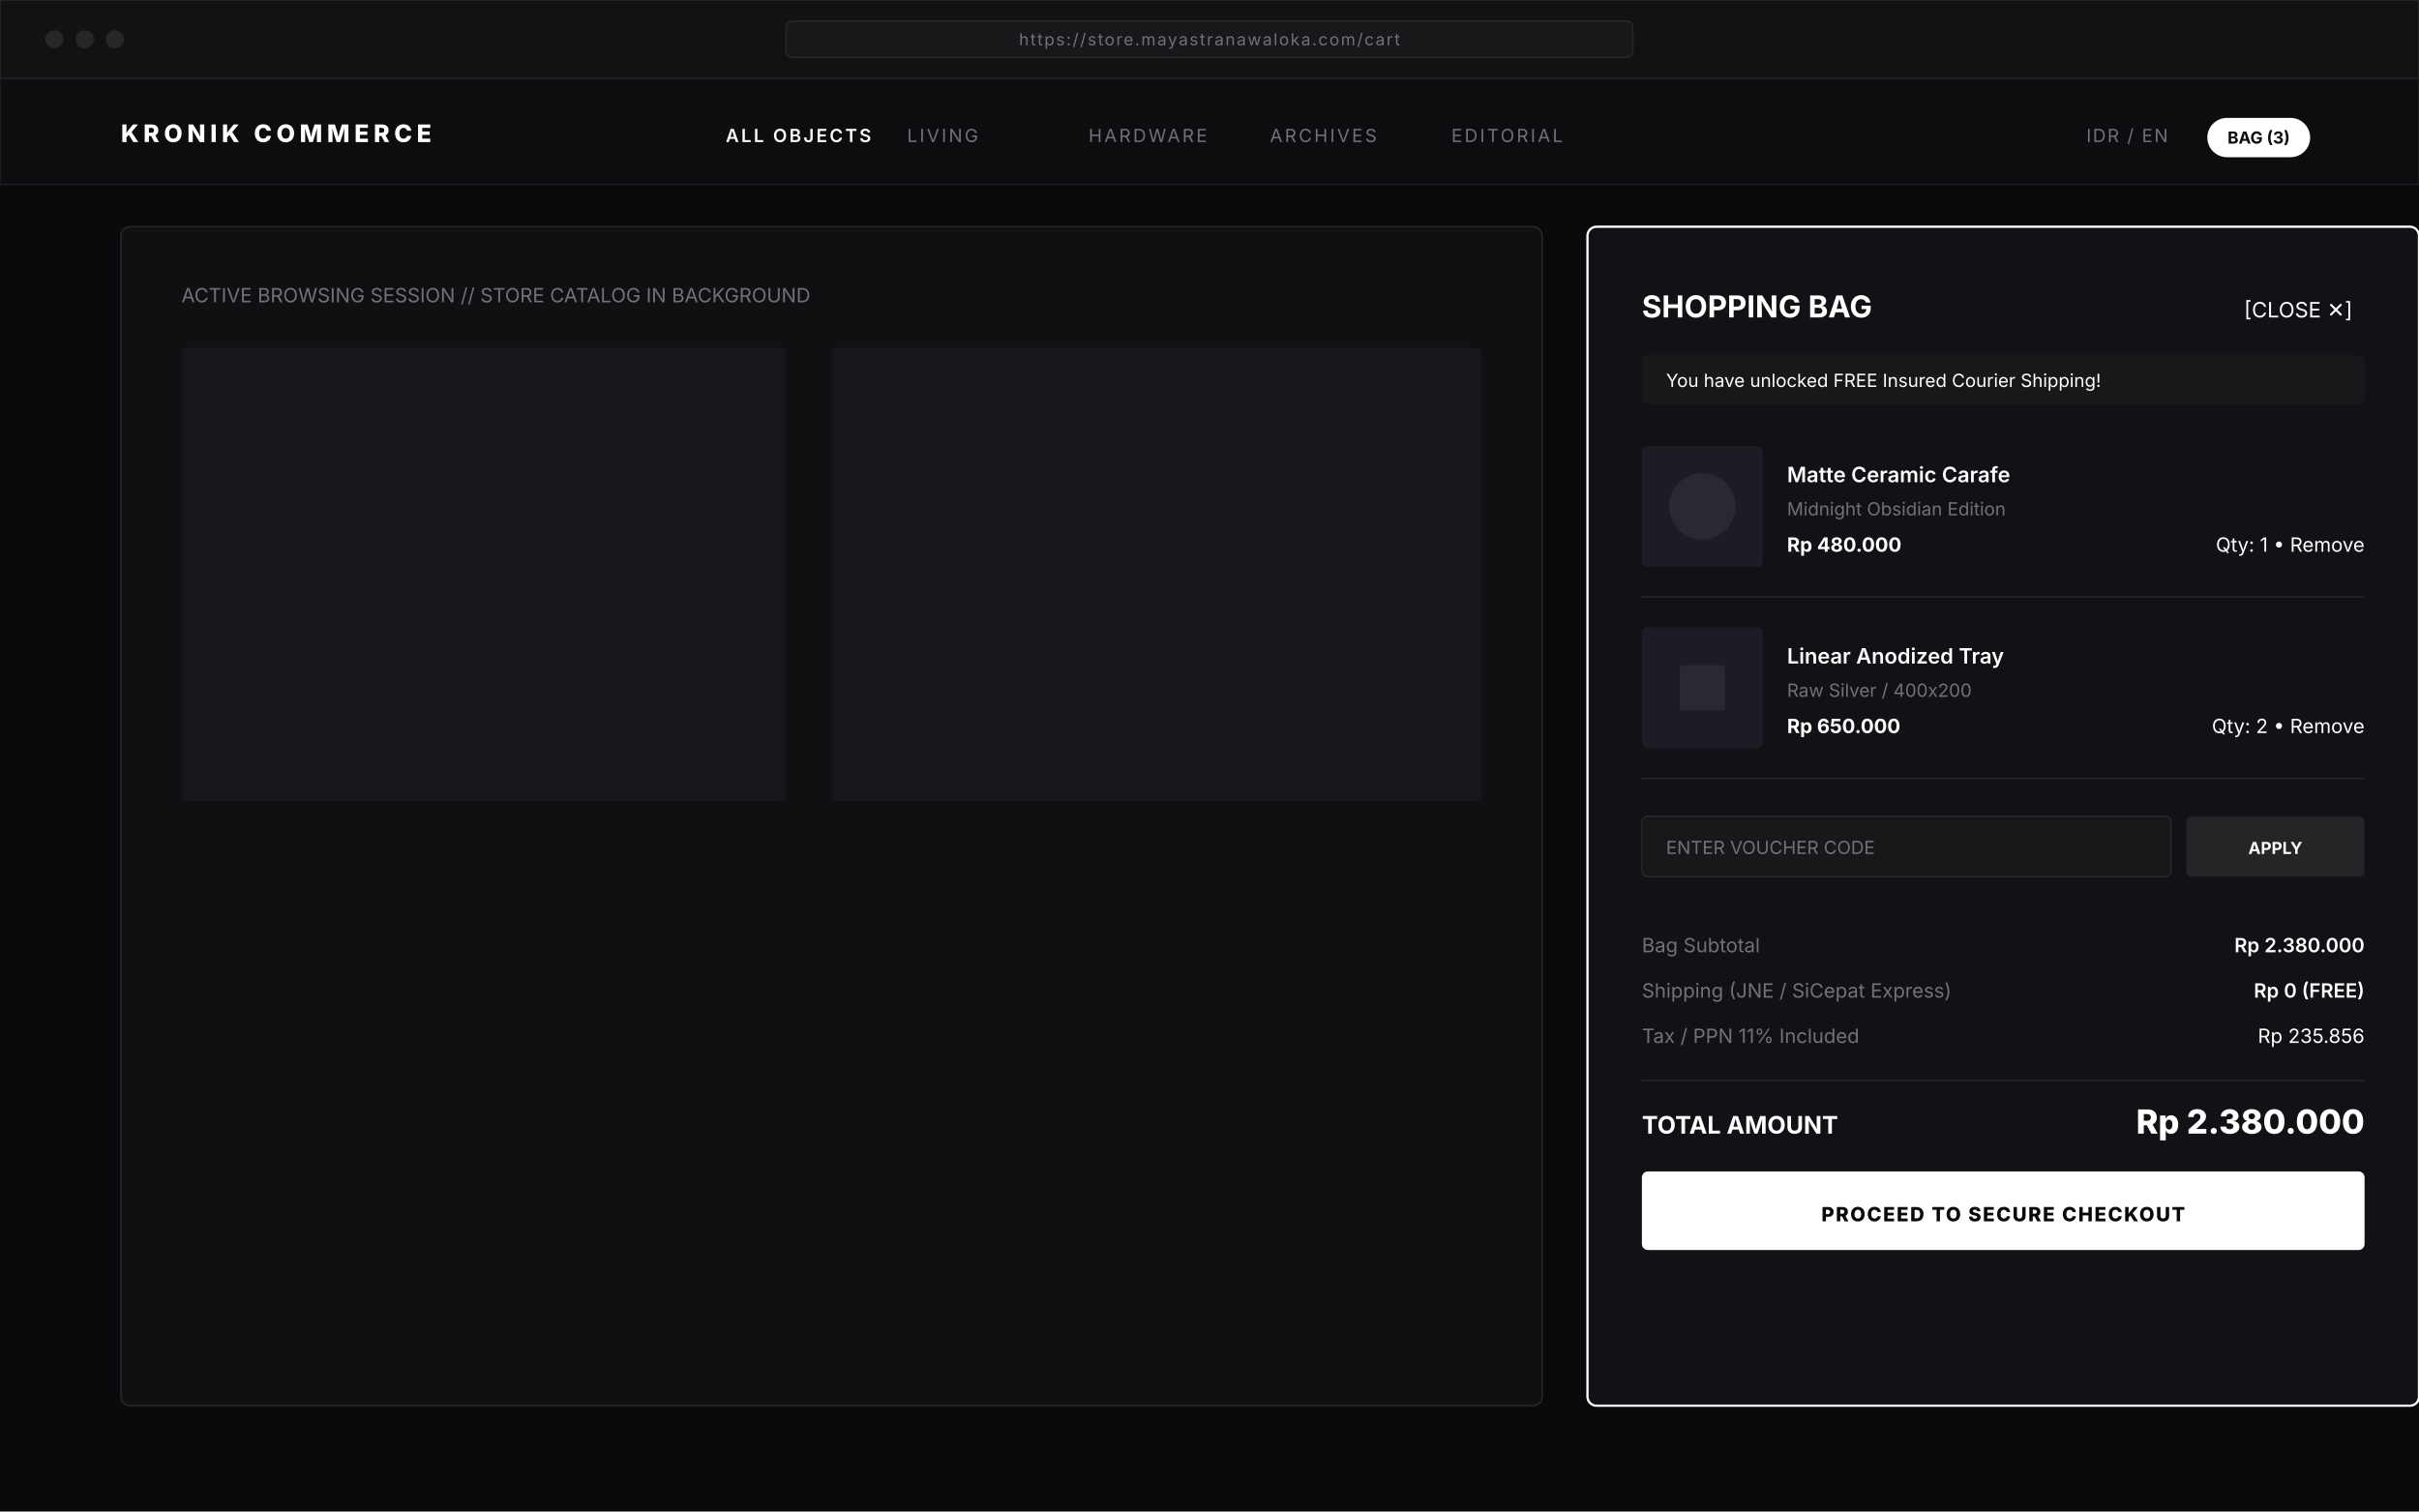
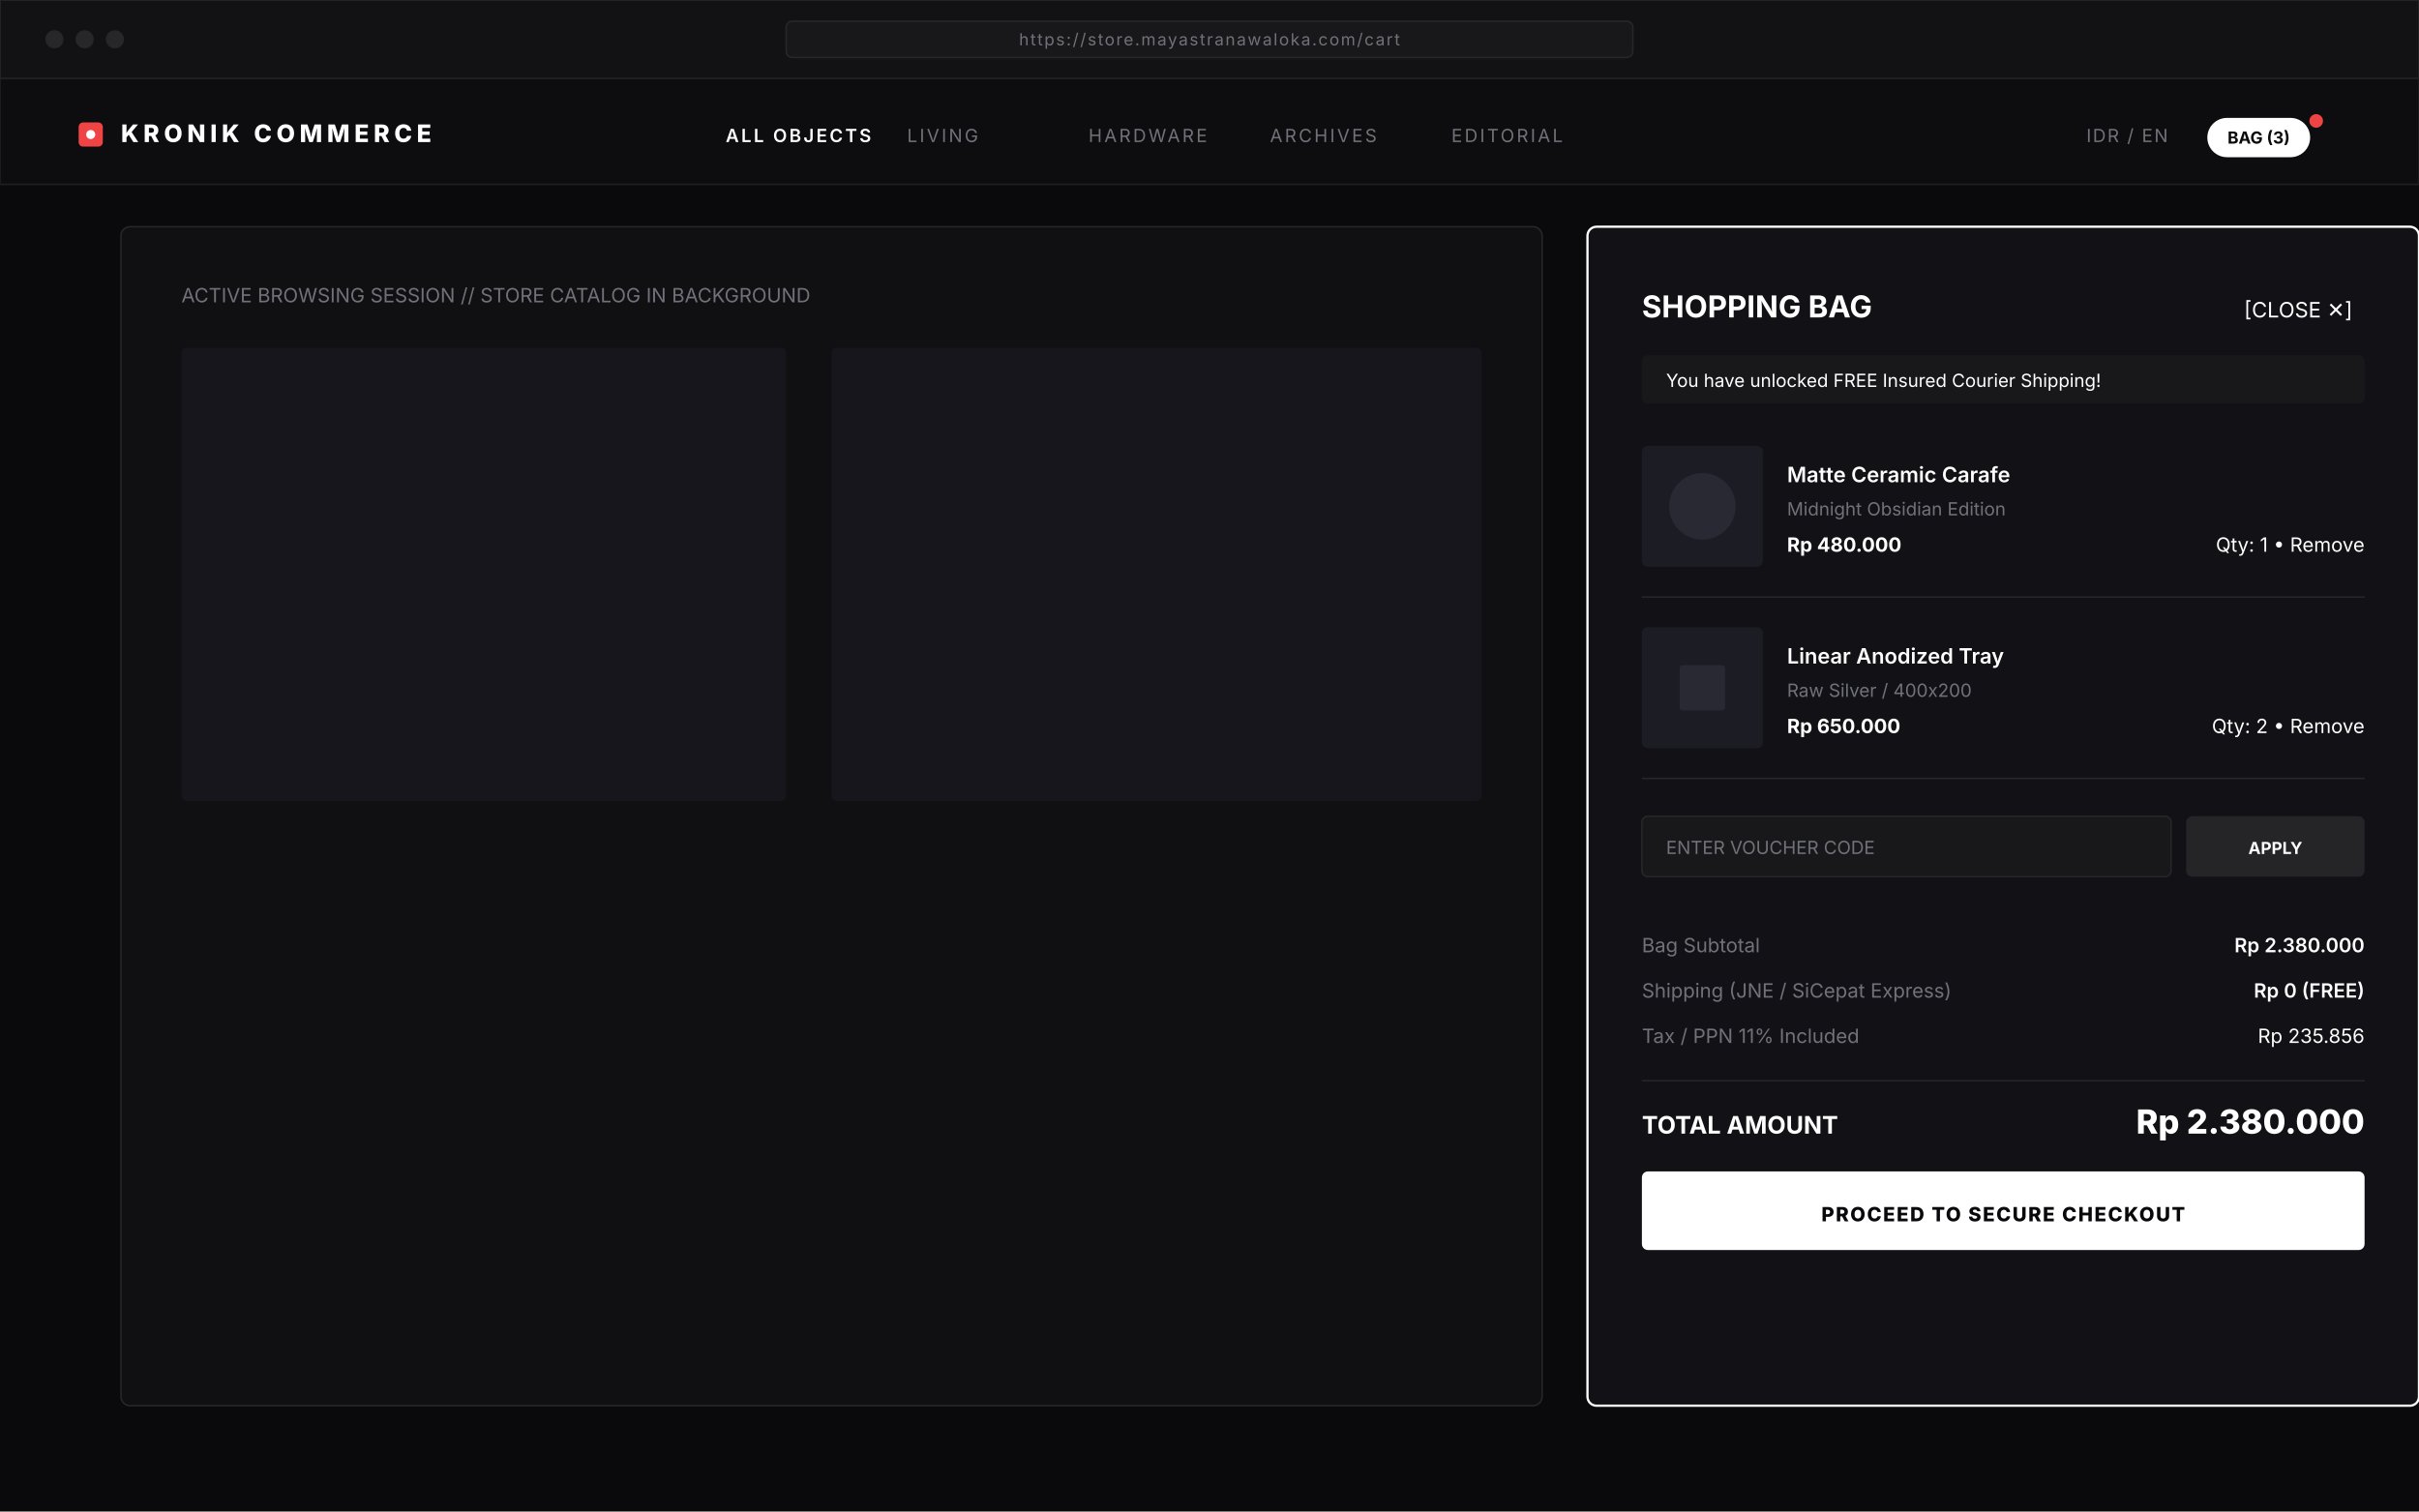
<svg xmlns="http://www.w3.org/2000/svg" viewBox="0 0 1600 1000" width="1600" height="1000" fill="none">
  <rect width="1600" height="1000" fill="#0a0a0c" />
  <rect width="1600" height="52" fill="#121215" stroke="#27272a" stroke-width="1" />
  <circle cx="36" cy="26" r="6" fill="#27272a" />
  <circle cx="56" cy="26" r="6" fill="#27272a" />
  <circle cx="76" cy="26" r="6" fill="#27272a" />
  <rect x="520" y="14" width="560" height="24" rx="4" fill="#18181b" stroke="#27272a" stroke-width="1" />
  <text x="800" y="30" fill="#71717a" font-family="-apple-system, BlinkMacSystemFont, sans-serif" font-size="11" text-anchor="middle" letter-spacing="1">https://store.mayastranawaloka.com/cart</text>
  <rect y="52" width="1600" height="70" fill="#0d0d10" stroke="#1f1f23" stroke-width="1" />
+   <rect x="52" y="81" width="16" height="16" rx="3" fill="#ef4444" />
+   <circle cx="60" cy="89" r="3" fill="#fefefe" />
  <text x="80" y="94" fill="#ffffff" font-family="-apple-system, BlinkMacSystemFont, sans-serif" font-size="16" font-weight="800" letter-spacing="3">KRONIK COMMERCE</text>
  <g transform="translate(480, 94)">
    <text x="0" y="0" fill="#ffffff" font-family="-apple-system, BlinkMacSystemFont, sans-serif" font-size="12" font-weight="600" letter-spacing="1.5">ALL OBJECTS</text>
    <text x="120" y="0" fill="#71717a" font-family="-apple-system, BlinkMacSystemFont, sans-serif" font-size="12" letter-spacing="1.5">LIVING</text>
    <text x="240" y="0" fill="#71717a" font-family="-apple-system, BlinkMacSystemFont, sans-serif" font-size="12" letter-spacing="1.5">HARDWARE</text>
    <text x="360" y="0" fill="#71717a" font-family="-apple-system, BlinkMacSystemFont, sans-serif" font-size="12" letter-spacing="1.5">ARCHIVES</text>
    <text x="480" y="0" fill="#71717a" font-family="-apple-system, BlinkMacSystemFont, sans-serif" font-size="12" letter-spacing="1.5">EDITORIAL</text>
  </g>
  <g transform="translate(1380, 94)">
    <text x="0" y="0" fill="#71717a" font-family="-apple-system, BlinkMacSystemFont, sans-serif" font-size="12" letter-spacing="1">IDR / EN</text>
    <rect x="80" y="-16" width="68" height="26" rx="13" fill="#ffffff" />
    <text x="114" y="1" fill="#0a0a0c" font-family="-apple-system, BlinkMacSystemFont, sans-serif" font-size="11" font-weight="700" text-anchor="middle">BAG (3)</text>
+     <circle cx="152" cy="-14" r="4.5" fill="#ef4444" />
  </g>
  <g transform="translate(80, 150)">
    <rect x="0" y="0" width="940" height="780" rx="6" fill="#101013" stroke="#27272a" stroke-width="1" />
    <text x="40" y="50" fill="#71717a" font-family="-apple-system, BlinkMacSystemFont, sans-serif" font-size="13">ACTIVE BROWSING SESSION // STORE CATALOG IN BACKGROUND</text>
    <rect x="40" y="80" width="400" height="300" rx="4" fill="#16161c" />
    <rect x="470" y="80" width="430" height="300" rx="4" fill="#16161c" />
    <g transform="translate(970, 0)">
      <rect x="0" y="0" width="550" height="780" rx="6" fill="#121216" stroke="#ffffff" stroke-width="1.5" />
      <g transform="translate(36, 40)">
        <text x="0" y="20" fill="#ffffff" font-family="-apple-system, BlinkMacSystemFont, sans-serif" font-size="20" font-weight="700">SHOPPING BAG</text>
        <text x="470" y="20" fill="#ffffff" font-family="-apple-system, BlinkMacSystemFont, sans-serif" font-size="14" text-anchor="end">[CLOSE ✕]</text>
        <rect x="0" y="45" width="478" height="32" rx="4" fill="#18181b" />
        <text x="16" y="66" fill="#ffffff" font-family="-apple-system, BlinkMacSystemFont, sans-serif" font-size="12">You have unlocked FREE Insured Courier Shipping!</text>
        <g transform="translate(0, 105)">
          <rect x="0" y="0" width="80" height="80" rx="4" fill="#1c1c24" />
          <circle cx="40" cy="40" r="22" fill="#292934" />
          <text x="96" y="24" fill="#ffffff" font-family="-apple-system, BlinkMacSystemFont, sans-serif" font-size="14" font-weight="600">Matte Ceramic Carafe</text>
          <text x="96" y="46" fill="#71717a" font-family="-apple-system, BlinkMacSystemFont, sans-serif" font-size="12">Midnight Obsidian Edition</text>
          <text x="96" y="70" fill="#ffffff" font-family="-apple-system, BlinkMacSystemFont, sans-serif" font-size="13" font-weight="700">Rp 480.000</text>
          <text x="478" y="70" fill="#ffffff" font-family="-apple-system, BlinkMacSystemFont, sans-serif" font-size="13" text-anchor="end">Qty: 1 • Remove</text>
        </g>
        <line x1="0" y1="205" x2="478" y2="205" stroke="#27272a" />
        <g transform="translate(0, 225)">
          <rect x="0" y="0" width="80" height="80" rx="4" fill="#1c1c24" />
          <rect x="25" y="25" width="30" height="30" rx="2" fill="#292934" />
          <text x="96" y="24" fill="#ffffff" font-family="-apple-system, BlinkMacSystemFont, sans-serif" font-size="14" font-weight="600">Linear Anodized Tray</text>
          <text x="96" y="46" fill="#71717a" font-family="-apple-system, BlinkMacSystemFont, sans-serif" font-size="12">Raw Silver / 400x200</text>
          <text x="96" y="70" fill="#ffffff" font-family="-apple-system, BlinkMacSystemFont, sans-serif" font-size="13" font-weight="700">Rp 650.000</text>
          <text x="478" y="70" fill="#ffffff" font-family="-apple-system, BlinkMacSystemFont, sans-serif" font-size="13" text-anchor="end">Qty: 2 • Remove</text>
        </g>
        <line x1="0" y1="325" x2="478" y2="325" stroke="#27272a" />
        <g transform="translate(0, 350)">
          <rect x="0" y="0" width="350" height="40" rx="4" fill="#18181b" stroke="#27272a" stroke-width="1" />
          <text x="16" y="25" fill="#71717a" font-family="-apple-system, BlinkMacSystemFont, sans-serif" font-size="12">ENTER VOUCHER CODE</text>
          <rect x="360" y="0" width="118" height="40" rx="4" fill="#ffffff" fill-opacity="0.08" />
          <text x="419" y="25" fill="#ffffff" font-family="-apple-system, BlinkMacSystemFont, sans-serif" font-size="11" font-weight="700" text-anchor="middle">APPLY</text>
        </g>
        <g transform="translate(0, 420)">
          <text x="0" y="20" fill="#71717a" font-family="-apple-system, BlinkMacSystemFont, sans-serif" font-size="13">Bag Subtotal</text>
          <text x="478" y="20" fill="#ffffff" font-family="-apple-system, BlinkMacSystemFont, sans-serif" font-size="13" font-weight="600" text-anchor="end">Rp 2.380.000</text>
          <text x="0" y="50" fill="#71717a" font-family="-apple-system, BlinkMacSystemFont, sans-serif" font-size="13">Shipping (JNE / SiCepat Express)</text>
          <text x="478" y="50" fill="#ffffff" font-family="-apple-system, BlinkMacSystemFont, sans-serif" font-size="13" font-weight="600" text-anchor="end">Rp 0 (FREE)</text>
          <text x="0" y="80" fill="#71717a" font-family="-apple-system, BlinkMacSystemFont, sans-serif" font-size="13">Tax / PPN 11% Included</text>
          <text x="478" y="80" fill="#ffffff" font-family="-apple-system, BlinkMacSystemFont, sans-serif" font-size="13" text-anchor="end">Rp 235.856</text>
          <line x1="0" y1="105" x2="478" y2="105" stroke="#27272a" />
          <text x="0" y="140" fill="#ffffff" font-family="-apple-system, BlinkMacSystemFont, sans-serif" font-size="16" font-weight="700">TOTAL AMOUNT</text>
          <text x="478" y="140" fill="#ffffff" font-family="-apple-system, BlinkMacSystemFont, sans-serif" font-size="22" font-weight="800" text-anchor="end">Rp 2.380.000</text>
          <rect x="0" y="165" width="478" height="52" rx="4" fill="#ffffff" />
          <text x="239" y="198" fill="#09090b" font-family="-apple-system, BlinkMacSystemFont, sans-serif" font-size="13" font-weight="800" letter-spacing="1" text-anchor="middle">PROCEED TO SECURE CHECKOUT</text>
        </g>
      </g>
    </g>
  </g>
</svg>
